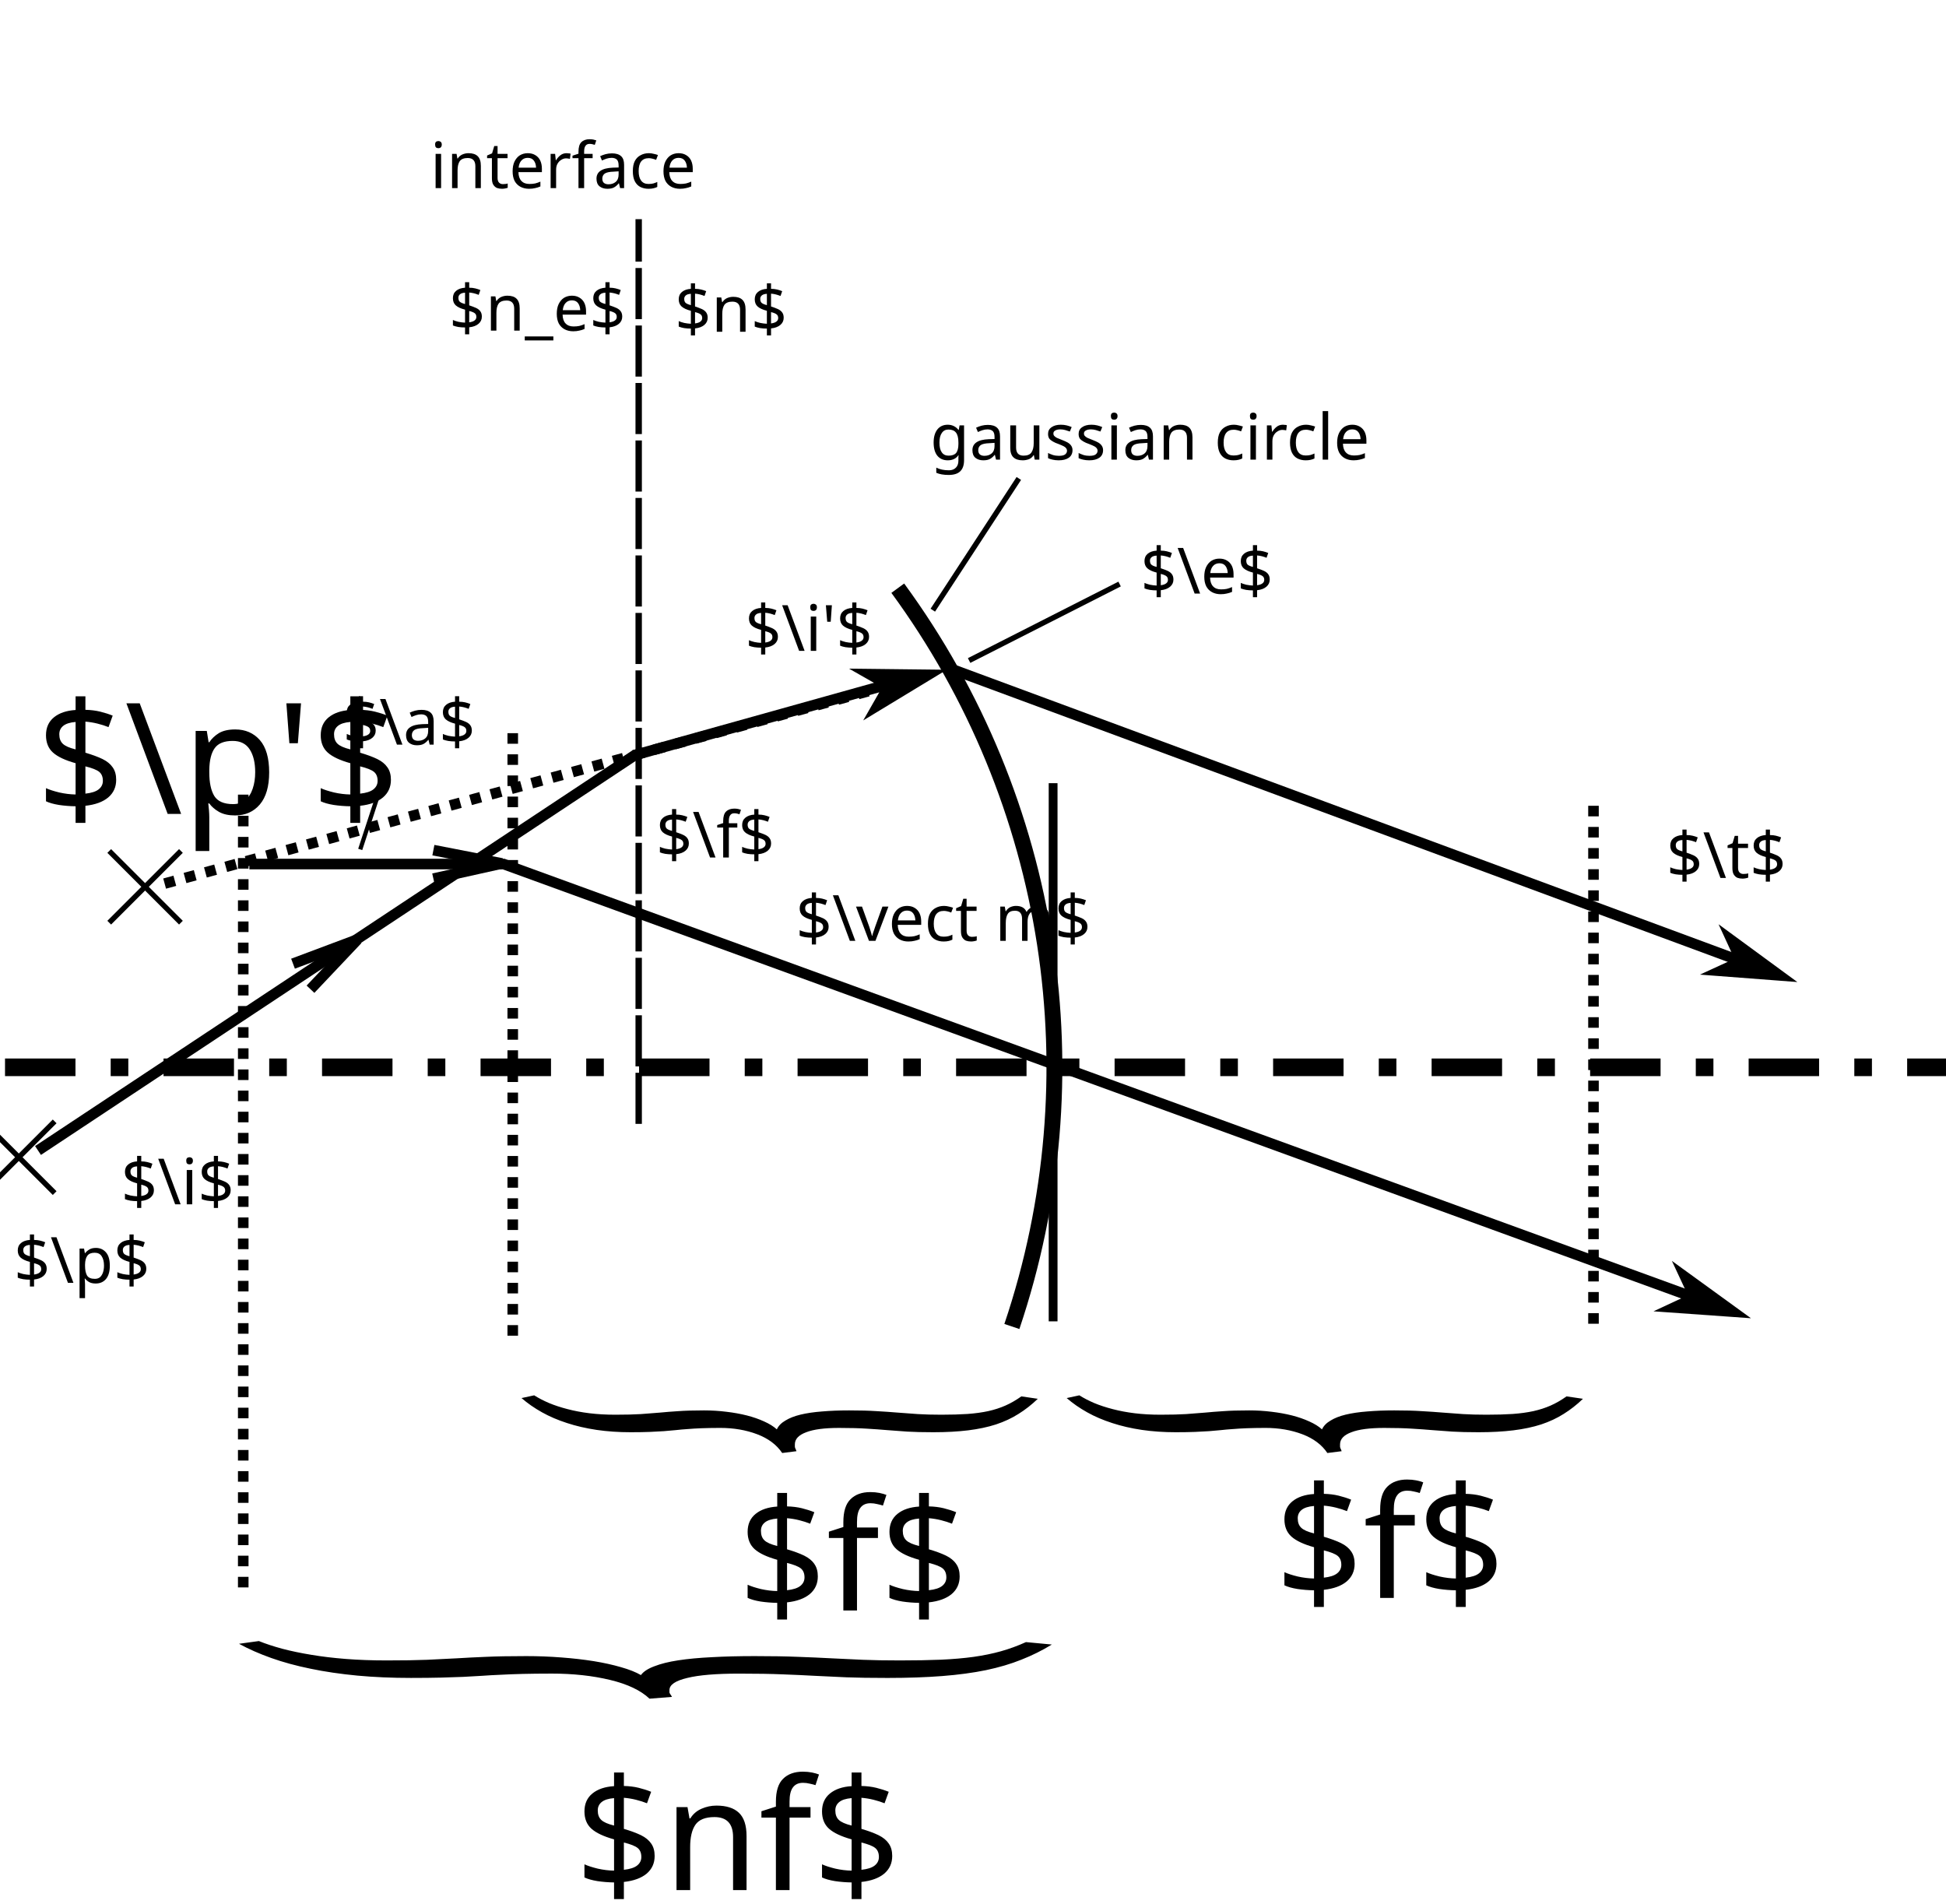
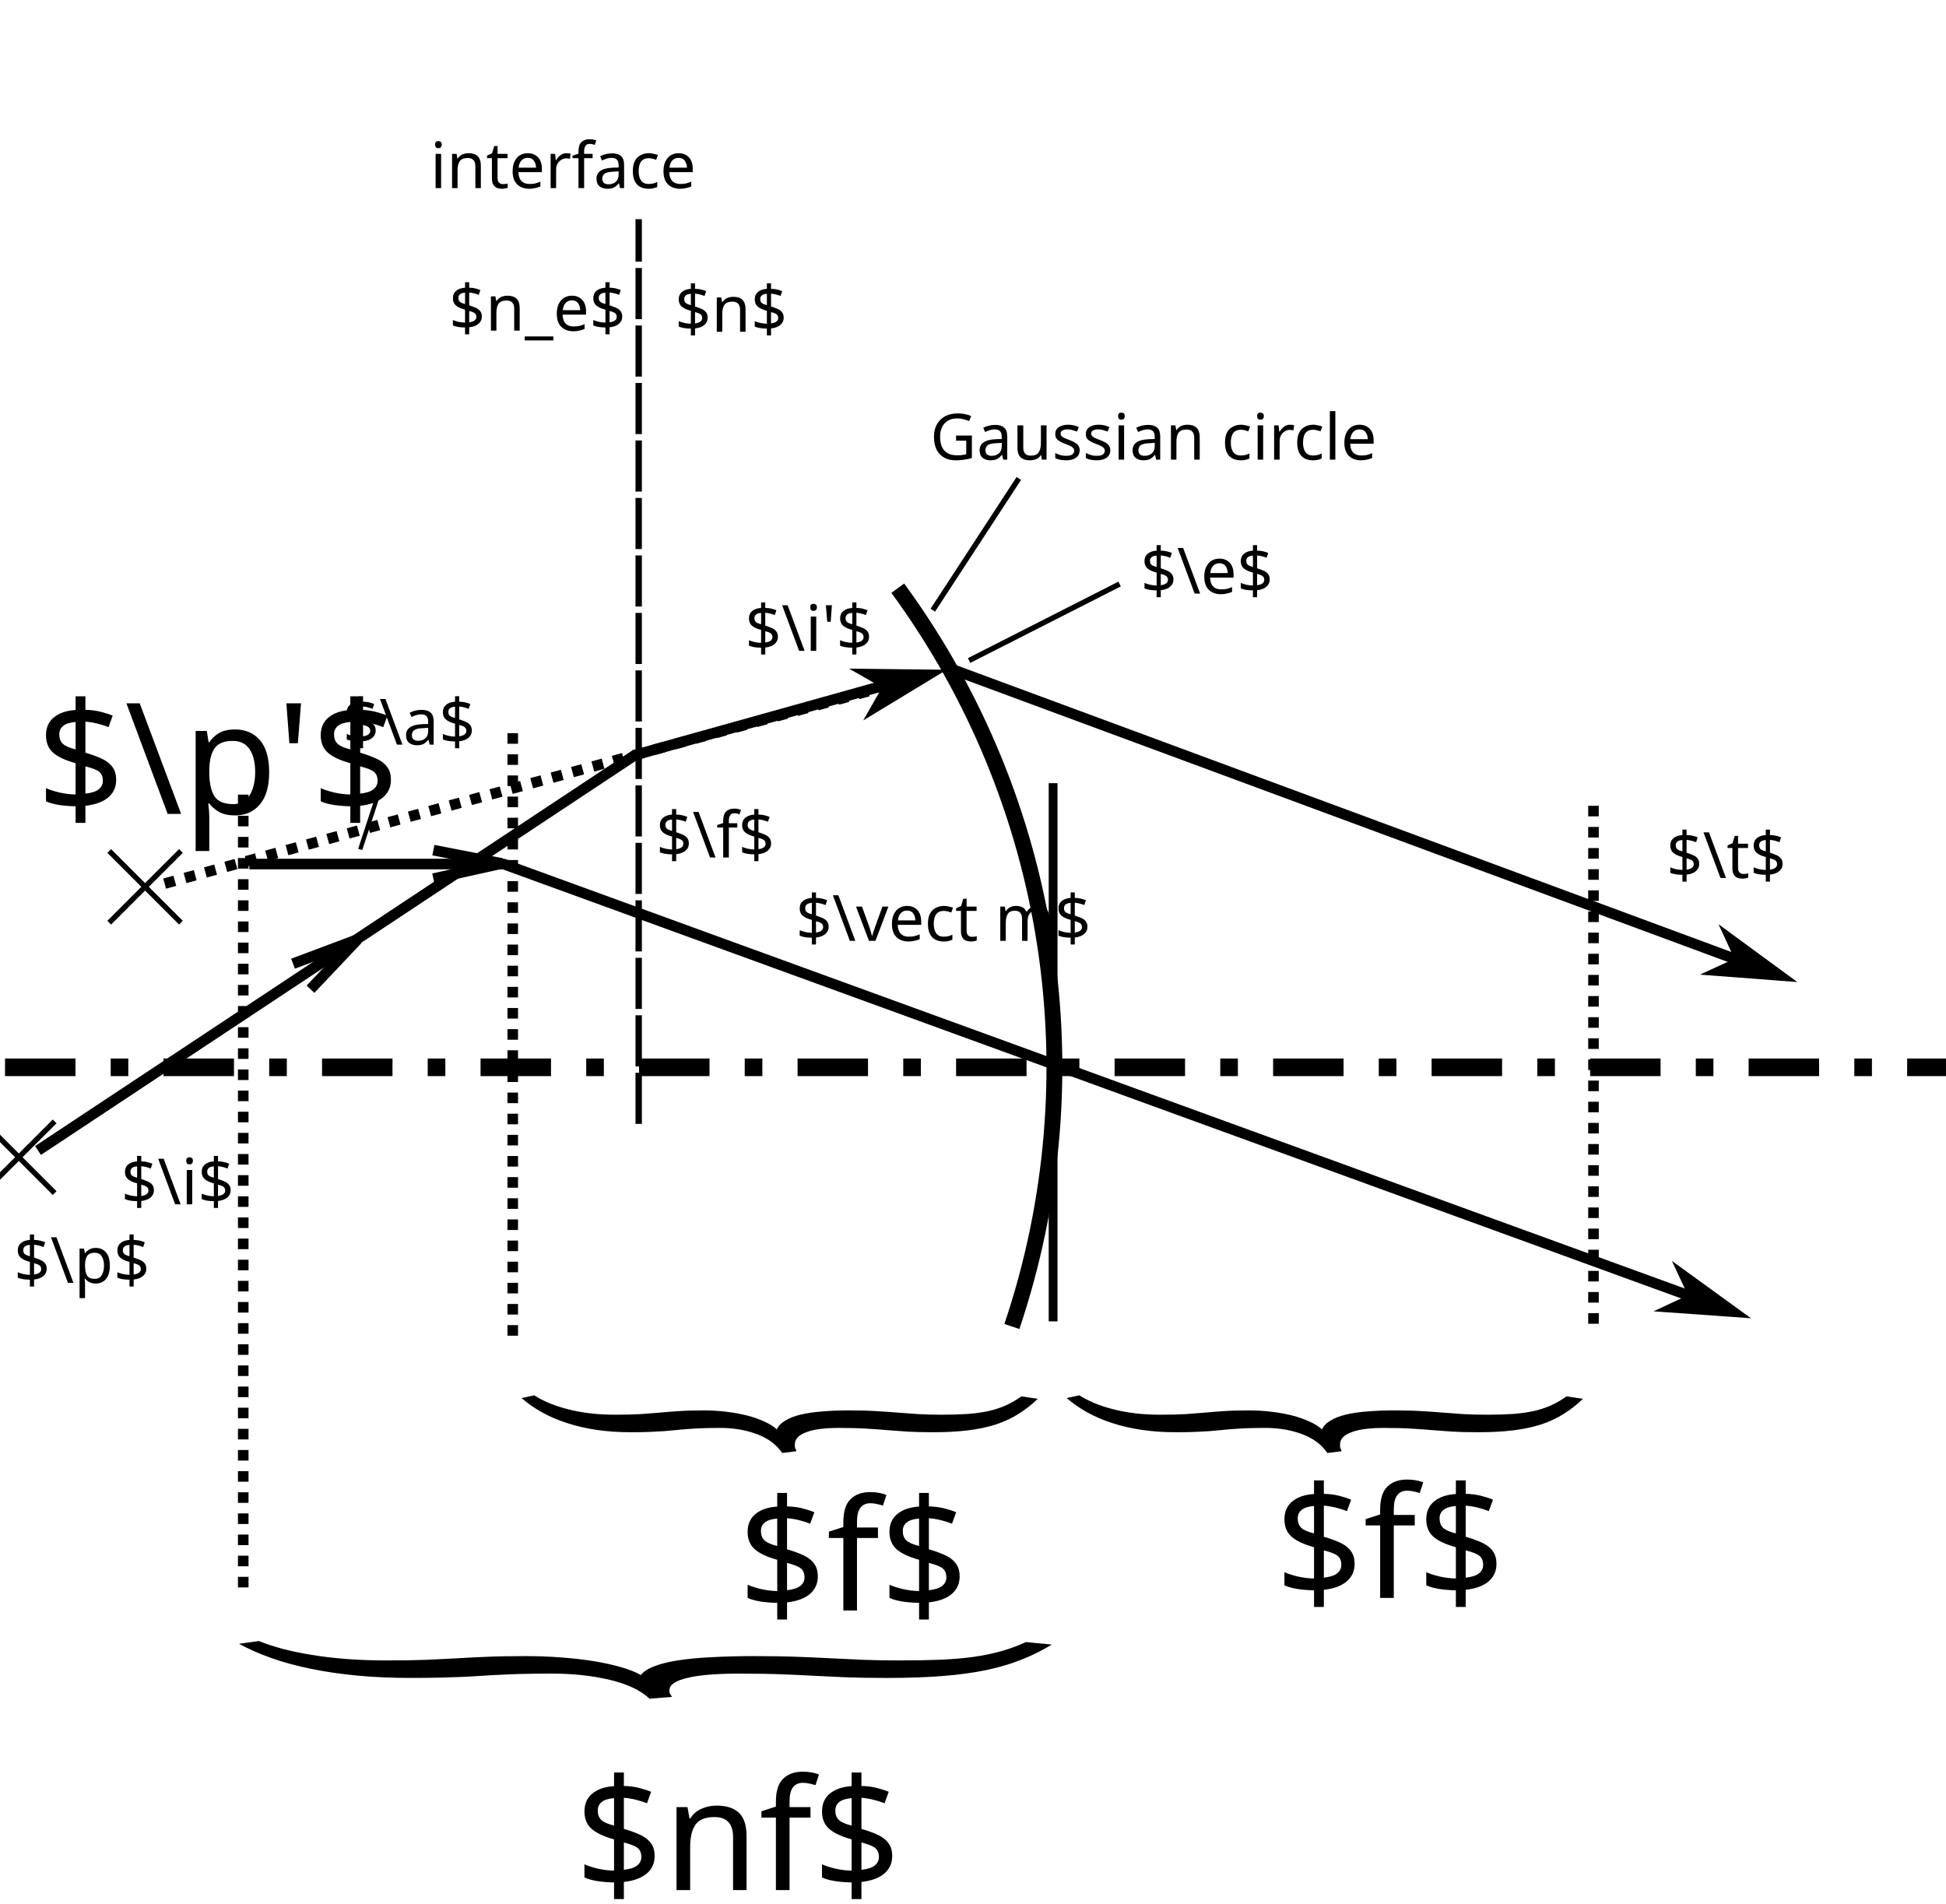
<svg xmlns="http://www.w3.org/2000/svg" width="182.813" height="178.792" id="svg2" version="1.1">
  <defs id="defs4">
    <marker orient="auto" refY="0" refX="0" id="Arrow1Mend" style="overflow:visible">
      <path id="path3829" d="M 0,0 5,-5 -12.5,0 5,5 0,0 z" style="fill-rule:evenodd;stroke:#000000;stroke-width:1pt;marker-start:none" transform="matrix(-0.4,0,0,-0.4,-4,0)" />
    </marker>
  </defs>
  <g id="layer1" transform="translate(-51.99928,-797.4645)" style="display:inline">
    <path style="fill:none;stroke:#000000;stroke-width:0.614;stroke-miterlimit:4;stroke-opacity:1;stroke-dasharray:none;stroke-dashoffset:0" id="path2985" d="m 78.574,58.6 c 6.039,8.249 7.688,18.921 4.421,28.608" transform="matrix(2.424635,0,0,2.424355,-54.17475,710.6525)" />
    <path style="fill:none;stroke:#000000;stroke-width:1.655;stroke-linecap:butt;stroke-linejoin:miter;stroke-miterlimit:4;stroke-opacity:1;stroke-dasharray:6.618, 3.309, 1.655, 3.309;stroke-dashoffset:0" d="m 52.471,897.729 182.34,0" id="path2987" />
    <path style="fill:none;stroke:#000000;stroke-width:0.827;stroke-linecap:butt;stroke-linejoin:miter;stroke-miterlimit:4;stroke-opacity:1;stroke-dasharray:none" d="m 150.932,871.037 0,50.556" id="path2989" />
    <path style="fill:none;stroke:#000000;stroke-width:0.993;stroke-linecap:butt;stroke-linejoin:miter;stroke-miterlimit:4;stroke-opacity:1;stroke-dasharray:0.993, 0.993;stroke-dashoffset:0" d="m 74.85,872.113 0,74.813" id="path3155" />
    <path style="fill:none;stroke:#000000;stroke-width:0.993;stroke-linecap:butt;stroke-linejoin:miter;stroke-miterlimit:4;stroke-opacity:1;stroke-dasharray:0.993, 0.993;stroke-dashoffset:0" d="m 201.696,873.161 0,49.227" id="path3163" />
    <path style="fill:none;stroke:#000000;stroke-width:0.993;stroke-linecap:butt;stroke-linejoin:miter;stroke-miterlimit:4;stroke-opacity:1;stroke-dasharray:0.993, 0.993;stroke-dashoffset:0" d="m 100.168,866.34 0,56.639" id="path3163-4" />
    <path style="fill:none;stroke:#000000;stroke-width:0.993;stroke-linecap:butt;stroke-linejoin:miter;stroke-miterlimit:4;stroke-opacity:1;stroke-dasharray:0.993,0.993;marker-end:url(#Arrow1Mend);stroke-dashoffset:0" d="M 67.465,880.469 139.053,860.898" id="path3786" />
    <path style="fill:none;stroke:#000000;stroke-width:0.993;stroke-linecap:butt;stroke-linejoin:miter;stroke-miterlimit:4;stroke-opacity:1;stroke-dasharray:none;marker-mid:none;marker-end:url(#Arrow1Mend)" d="m 75.425,878.632 23.88,0 115.346,42" id="path3788" />
    <path style="fill:none;stroke:#000000;stroke-width:0.993;stroke-linecap:butt;stroke-linejoin:miter;stroke-miterlimit:4;stroke-opacity:1;stroke-dasharray:none;marker-end:url(#Arrow1Mend)" d="m 141.249,860.265 77.764,28.775" id="path3790" />
    <g id="g4463" transform="matrix(2.424635,0,0,2.424355,-41.52629,-1408.486)">
      <path id="path4443" d="m 42.805,942.887 2.778,2.778" style="fill:none;stroke:#000000;stroke-width:0.205;stroke-linecap:butt;stroke-linejoin:miter;stroke-miterlimit:4;stroke-opacity:1;stroke-dasharray:none" />
      <path id="path4443-7" d="m 45.583,942.887 -2.778,2.778" style="fill:none;stroke:#000000;stroke-width:0.205;stroke-linecap:butt;stroke-linejoin:miter;stroke-miterlimit:4;stroke-opacity:1;stroke-dasharray:none;display:inline" />
    </g>
    <text xml:space="preserve" style="font-size:14.547px;font-style:normal;font-variant:normal;font-weight:normal;font-stretch:normal;line-height:125%;letter-spacing:0px;word-spacing:0px;fill:#000000;fill-opacity:1;stroke:none;font-family:Gentium;-inkscape-font-specification:Gentium" x="55.412" y="873.976" id="text4467" transform="scale(1.000058,0.9999423)">
      <tspan id="tspan4469" x="55.412" y="873.976">$\p'$</tspan>
    </text>
    <g transform="matrix(0,-1.515821,3.877885,0,-50.71099,-1454.315)" style="font-size:13.377px;font-style:normal;font-variant:normal;font-weight:normal;font-stretch:normal;line-height:125%;letter-spacing:0px;word-spacing:0px;fill:#000000;fill-opacity:1;stroke:none;font-family:Gentium;-inkscape-font-specification:Gentium" id="text4471">
      <path d="m -1571.991,39.426 c -0.17,0.105 -0.329,0.224 -0.477,0.359 -0.144,0.135 -0.27,0.285 -0.379,0.451 -0.109,0.161 -0.194,0.337 -0.255,0.529 -0.061,0.192 -0.091,0.401 -0.091,0.627 0,0.253 0.013,0.459 0.039,0.621 0.03,0.161 0.061,0.314 0.091,0.457 0.035,0.139 0.065,0.29 0.091,0.451 0.03,0.161 0.046,0.368 0.046,0.621 0,0.183 -0.028,0.364 -0.085,0.542 -0.052,0.174 -0.129,0.34 -0.229,0.496 -0.1,0.152 -0.224,0.292 -0.372,0.418 -0.144,0.126 -0.307,0.229 -0.49,0.307 0.218,0.039 0.401,0.109 0.549,0.209 0.152,0.096 0.274,0.218 0.366,0.366 0.091,0.148 0.157,0.322 0.196,0.523 0.043,0.196 0.065,0.414 0.065,0.653 0,0.261 -0.015,0.483 -0.046,0.666 -0.026,0.183 -0.057,0.355 -0.091,0.516 -0.031,0.161 -0.061,0.322 -0.091,0.483 -0.026,0.161 -0.039,0.351 -0.039,0.568 0,0.239 0.015,0.451 0.046,0.634 0.035,0.187 0.094,0.355 0.176,0.503 0.087,0.152 0.203,0.292 0.346,0.418 0.148,0.131 0.338,0.259 0.568,0.385 l -0.15,0.398 c -0.366,-0.148 -0.679,-0.305 -0.941,-0.47 -0.261,-0.161 -0.477,-0.342 -0.647,-0.542 -0.166,-0.2 -0.287,-0.425 -0.366,-0.673 -0.078,-0.248 -0.118,-0.529 -0.118,-0.843 0,-0.257 0.013,-0.468 0.039,-0.634 0.03,-0.17 0.061,-0.331 0.091,-0.483 0.035,-0.157 0.065,-0.322 0.091,-0.496 0.03,-0.179 0.046,-0.403 0.046,-0.673 0,-0.353 -0.089,-0.618 -0.268,-0.797 -0.174,-0.183 -0.424,-0.274 -0.751,-0.274 -0.061,4e-6 -0.107,4e-6 -0.137,0 -0.026,4e-6 -0.05,0.002 -0.072,0.006 -0.022,4e-6 -0.048,0.004 -0.078,0.013 -0.026,0.004 -0.072,0.011 -0.137,0.02 l -0.111,-0.346 c 0.514,-0.135 0.901,-0.337 1.163,-0.607 0.261,-0.27 0.392,-0.568 0.392,-0.895 0,-0.174 -0.01,-0.324 -0.02,-0.451 -0.013,-0.126 -0.03,-0.239 -0.052,-0.34 -0.017,-0.104 -0.039,-0.2 -0.065,-0.287 -0.022,-0.091 -0.044,-0.187 -0.065,-0.287 -0.017,-0.1 -0.033,-0.213 -0.046,-0.34 -0.013,-0.131 -0.02,-0.285 -0.02,-0.464 0,-0.292 0.048,-0.566 0.144,-0.823 0.1,-0.261 0.242,-0.501 0.425,-0.718 0.183,-0.222 0.405,-0.425 0.666,-0.607 0.261,-0.183 0.555,-0.348 0.882,-0.496 l 0.17,0.307 0,0" id="path4549" />
    </g>
    <g transform="matrix(0,-1.515821,3.877885,0,-50.71099,-1454.315)" style="font-size:13.377px;font-style:normal;font-variant:normal;font-weight:normal;font-stretch:normal;line-height:125%;letter-spacing:0px;word-spacing:0px;fill:#000000;fill-opacity:1;stroke:none;display:inline;font-family:Gentium;-inkscape-font-specification:Gentium" id="text4471-8">
      <path d="m -1571.991,52.633 c -0.17,0.105 -0.329,0.224 -0.477,0.359 -0.144,0.135 -0.27,0.285 -0.379,0.451 -0.109,0.161 -0.194,0.337 -0.255,0.529 -0.061,0.192 -0.091,0.401 -0.091,0.627 0,0.253 0.013,0.459 0.039,0.621 0.03,0.161 0.061,0.314 0.091,0.457 0.035,0.139 0.065,0.29 0.091,0.451 0.03,0.161 0.046,0.368 0.046,0.621 0,0.183 -0.028,0.364 -0.085,0.542 -0.052,0.174 -0.129,0.34 -0.229,0.496 -0.1,0.152 -0.224,0.292 -0.372,0.418 -0.144,0.126 -0.307,0.229 -0.49,0.307 0.218,0.039 0.401,0.109 0.549,0.209 0.152,0.096 0.274,0.218 0.366,0.366 0.091,0.148 0.157,0.322 0.196,0.523 0.043,0.196 0.065,0.414 0.065,0.653 0,0.261 -0.015,0.483 -0.046,0.666 -0.026,0.183 -0.057,0.355 -0.091,0.516 -0.031,0.161 -0.061,0.322 -0.091,0.483 -0.026,0.161 -0.039,0.351 -0.039,0.568 0,0.239 0.015,0.451 0.046,0.634 0.035,0.187 0.094,0.355 0.176,0.503 0.087,0.152 0.203,0.292 0.346,0.418 0.148,0.131 0.338,0.259 0.568,0.385 l -0.15,0.398 c -0.366,-0.148 -0.679,-0.305 -0.941,-0.47 -0.261,-0.161 -0.477,-0.342 -0.647,-0.542 -0.166,-0.2 -0.287,-0.425 -0.366,-0.673 -0.078,-0.248 -0.118,-0.529 -0.118,-0.843 0,-0.257 0.013,-0.468 0.039,-0.634 0.03,-0.17 0.061,-0.331 0.091,-0.483 0.035,-0.157 0.065,-0.322 0.091,-0.496 0.03,-0.179 0.046,-0.403 0.046,-0.673 0,-0.353 -0.089,-0.618 -0.268,-0.797 -0.174,-0.183 -0.424,-0.274 -0.751,-0.274 -0.061,3e-6 -0.107,3e-6 -0.137,0 -0.026,3e-6 -0.05,0.002 -0.072,0.006 -0.022,4e-6 -0.048,0.004 -0.078,0.013 -0.026,0.004 -0.072,0.011 -0.137,0.02 l -0.111,-0.346 c 0.514,-0.135 0.901,-0.337 1.163,-0.607 0.261,-0.27 0.392,-0.568 0.392,-0.895 0,-0.174 -0.01,-0.324 -0.02,-0.451 -0.013,-0.126 -0.03,-0.239 -0.052,-0.34 -0.017,-0.104 -0.039,-0.2 -0.065,-0.287 -0.022,-0.091 -0.044,-0.187 -0.065,-0.287 -0.017,-0.1 -0.033,-0.213 -0.046,-0.34 -0.013,-0.131 -0.02,-0.285 -0.02,-0.464 0,-0.292 0.048,-0.566 0.144,-0.823 0.1,-0.261 0.242,-0.501 0.425,-0.718 0.183,-0.222 0.405,-0.425 0.666,-0.607 0.261,-0.183 0.555,-0.348 0.882,-0.496 l 0.17,0.307 0,0" id="path4552" />
    </g>
    <g transform="matrix(0,-1.208073,4.865749,0,-50.71099,-1454.315)" style="font-size:16.784px;font-style:normal;font-variant:normal;font-weight:normal;font-stretch:normal;line-height:125%;letter-spacing:0px;word-spacing:0px;fill:#000000;fill-opacity:1;stroke:none;display:inline;font-family:Gentium;-inkscape-font-specification:Gentium" id="text4471-5">
      <path d="m -1991.552,26.106 c -0.213,0.131 -0.412,0.281 -0.598,0.451 -0.18,0.169 -0.339,0.358 -0.475,0.565 -0.137,0.202 -0.243,0.423 -0.32,0.664 -0.076,0.24 -0.115,0.503 -0.115,0.787 0,0.317 0.016,0.576 0.049,0.779 0.038,0.202 0.076,0.393 0.115,0.574 0.044,0.175 0.082,0.363 0.115,0.565 0.038,0.202 0.057,0.462 0.057,0.779 0,0.229 -0.035,0.456 -0.106,0.68 -0.066,0.219 -0.161,0.426 -0.287,0.623 -0.126,0.191 -0.281,0.366 -0.467,0.525 -0.18,0.158 -0.385,0.287 -0.615,0.385 0.273,0.049 0.503,0.137 0.688,0.262 0.191,0.12 0.344,0.273 0.459,0.459 0.115,0.186 0.197,0.404 0.246,0.656 0.055,0.246 0.082,0.519 0.082,0.82 0,0.328 -0.019,0.606 -0.057,0.836 -0.033,0.229 -0.071,0.445 -0.115,0.647 -0.038,0.202 -0.076,0.404 -0.115,0.606 -0.033,0.202 -0.049,0.44 -0.049,0.713 0,0.301 0.019,0.565 0.057,0.795 0.044,0.235 0.117,0.445 0.221,0.631 0.109,0.191 0.254,0.366 0.434,0.525 0.186,0.164 0.423,0.325 0.713,0.484 l -0.189,0.5 c -0.459,-0.186 -0.852,-0.382 -1.18,-0.59 -0.328,-0.202 -0.598,-0.429 -0.811,-0.68 -0.208,-0.251 -0.361,-0.533 -0.459,-0.844 -0.098,-0.311 -0.148,-0.664 -0.148,-1.057 0,-0.322 0.016,-0.587 0.049,-0.795 0.038,-0.213 0.076,-0.415 0.115,-0.606 0.044,-0.197 0.082,-0.404 0.115,-0.623 0.038,-0.224 0.057,-0.505 0.057,-0.844 0,-0.443 -0.112,-0.776 -0.336,-1 -0.218,-0.229 -0.533,-0.344 -0.942,-0.344 -0.076,5e-6 -0.134,5e-6 -0.172,0 -0.033,5e-6 -0.063,0.003 -0.09,0.008 -0.027,5e-6 -0.06,0.005 -0.098,0.016 -0.033,0.005 -0.09,0.014 -0.172,0.025 l -0.139,-0.434 c 0.645,-0.169 1.131,-0.423 1.459,-0.762 0.328,-0.339 0.492,-0.713 0.492,-1.123 0,-0.219 -0.01,-0.407 -0.025,-0.565 -0.016,-0.158 -0.038,-0.3 -0.066,-0.426 -0.022,-0.131 -0.049,-0.251 -0.082,-0.361 -0.027,-0.115 -0.055,-0.235 -0.082,-0.361 -0.022,-0.126 -0.041,-0.268 -0.057,-0.426 -0.016,-0.164 -0.025,-0.358 -0.025,-0.582 0,-0.366 0.06,-0.71 0.18,-1.033 0.126,-0.328 0.303,-0.628 0.533,-0.902 0.229,-0.279 0.508,-0.533 0.836,-0.762 0.328,-0.229 0.697,-0.437 1.106,-0.623 l 0.213,0.385 0,0" id="path4555" />
    </g>
    <text xml:space="preserve" style="font-size:14.547px;font-style:normal;font-variant:normal;font-weight:normal;font-stretch:normal;line-height:125%;letter-spacing:0px;word-spacing:0px;fill:#000000;fill-opacity:1;stroke:none;font-family:Gentium;-inkscape-font-specification:Gentium" x="121.321" y="948.813" id="text4517" transform="scale(1.000058,0.9999423)">
      <tspan id="tspan4519" x="121.321" y="948.813">$f$</tspan>
    </text>
    <text xml:space="preserve" style="font-size:14.547px;font-style:normal;font-variant:normal;font-weight:normal;font-stretch:normal;line-height:125%;letter-spacing:0px;word-spacing:0px;fill:#000000;fill-opacity:1;stroke:none;font-family:Gentium;-inkscape-font-specification:Gentium" x="171.748" y="947.631" id="text4521" transform="scale(1.000058,0.9999423)">
      <tspan id="tspan4523" x="171.748" y="947.631">$f$</tspan>
    </text>
    <text xml:space="preserve" style="font-size:14.547px;font-style:normal;font-variant:normal;font-weight:normal;font-stretch:normal;line-height:125%;letter-spacing:0px;word-spacing:0px;fill:#000000;fill-opacity:1;stroke:none;font-family:Gentium;-inkscape-font-specification:Gentium" x="105.992" y="975.077" id="text4525" transform="scale(1.000058,0.9999423)">
      <tspan id="tspan4527" x="105.992" y="975.077">$nf$</tspan>
    </text>
    <text xml:space="preserve" style="font-size:6px;font-style:normal;font-variant:normal;font-weight:normal;font-stretch:normal;line-height:125%;letter-spacing:0px;word-spacing:0px;fill:#000000;fill-opacity:1;stroke:none;font-family:Gentium;-inkscape-font-specification:Gentium" x="139.377" y="840.644" id="text3069">
-       <tspan id="tspan3071" x="139.377" y="840.644">gaussian circle</tspan>
+       <tspan id="tspan3071" x="139.377" y="840.644">Gaussian circle</tspan>
    </text>
    <path style="fill:none;stroke:#000000;stroke-width:0.5;stroke-linecap:butt;stroke-linejoin:miter;stroke-miterlimit:4;stroke-opacity:1;stroke-dasharray:none" d="m 147.711,842.412 -8.081,12.374" id="path3073" />
    <text xml:space="preserve" style="font-size:6px;font-style:normal;font-variant:normal;font-weight:normal;font-stretch:normal;line-height:125%;letter-spacing:0px;word-spacing:0px;fill:#000000;fill-opacity:1;stroke:none;font-family:Gentium;-inkscape-font-specification:Gentium" x="121.986" y="858.605" id="text3015">
      <tspan id="tspan3017" x="121.986" y="858.605">$\i'$</tspan>
    </text>
    <text xml:space="preserve" style="font-size:6px;font-style:normal;font-variant:normal;font-weight:normal;font-stretch:normal;line-height:125%;letter-spacing:0px;word-spacing:0px;fill:#000000;fill-opacity:1;stroke:none;font-family:Gentium;-inkscape-font-specification:Gentium" x="208.537" y="879.94" id="text3019">
      <tspan id="tspan3021" x="208.537" y="879.94">$\t$</tspan>
    </text>
    <text xml:space="preserve" style="font-size:6px;font-style:normal;font-variant:normal;font-weight:normal;font-stretch:normal;line-height:125%;letter-spacing:0px;word-spacing:0px;fill:#000000;fill-opacity:1;stroke:none;font-family:Gentium;-inkscape-font-specification:Gentium" x="84.198" y="867.413" id="text3023">
      <tspan id="tspan3025" x="84.198" y="867.413">$\a$</tspan>
    </text>
    <text xml:space="preserve" style="font-size:6px;font-style:normal;font-variant:normal;font-weight:normal;font-stretch:normal;line-height:125%;letter-spacing:0px;word-spacing:0px;fill:#000000;fill-opacity:1;stroke:none;font-family:Gentium;-inkscape-font-specification:Gentium" x="126.751" y="885.848" id="text3027">
      <tspan id="tspan3029" x="126.751" y="885.848">$\vect m$</tspan>
    </text>
    <path style="fill:none;stroke:#000000;stroke-width:1px;stroke-linecap:butt;stroke-linejoin:miter;stroke-opacity:1" d="m 40.714,79.864 6.429,1.25 -6.429,1.429" id="path4351" transform="translate(51.99928,797.4645)" />
    <text xml:space="preserve" style="font-size:6px;font-style:normal;font-variant:normal;font-weight:normal;font-stretch:normal;line-height:125%;letter-spacing:0px;word-spacing:0px;fill:#000000;fill-opacity:1;stroke:none;font-family:Gentium;-inkscape-font-specification:Gentium" x="159.142" y="853.221" id="text4410">
      <tspan id="tspan4412" x="159.142" y="853.221">$\e$</tspan>
    </text>
    <path style="fill:none;stroke:#000000;stroke-width:0.5;stroke-linecap:butt;stroke-linejoin:miter;stroke-opacity:1" d="m 91.041,62.05 14.138,-7.186" id="path4414" transform="translate(51.99928,797.4645)" />
    <path style="fill:none;stroke:#000000;stroke-width:0.6;stroke-linecap:butt;stroke-linejoin:miter;stroke-miterlimit:4;stroke-opacity:1;stroke-dasharray:4.8, 0.6;stroke-dashoffset:0" d="M 60,105.578 60,20.59" id="path4523" transform="translate(51.99928,797.4645)" />
    <path style="fill:none;stroke:#000000;stroke-width:1px;stroke-linecap:butt;stroke-linejoin:miter;stroke-opacity:1" d="M 3.571,108.078 59.643,70.935 83.929,64.149" id="path4525" transform="translate(51.99928,797.4645)" />
    <text xml:space="preserve" style="font-size:6px;font-style:normal;font-variant:normal;font-weight:normal;font-stretch:normal;line-height:125%;letter-spacing:0px;word-spacing:0px;fill:#000000;fill-opacity:1;stroke:none;font-family:Gentium;-inkscape-font-specification:Gentium" x="53.294" y="917.978" id="text4527">
      <tspan id="tspan4529" x="53.294" y="917.978">$\p$</tspan>
    </text>
    <g style="display:inline" id="g4463-4" transform="matrix(2.424635,0,0,2.424355,-53.38771,-1383.083)">
      <path id="path4443-78" d="m 42.805,942.887 2.778,2.778" style="fill:none;stroke:#000000;stroke-width:0.205;stroke-linecap:butt;stroke-linejoin:miter;stroke-miterlimit:4;stroke-opacity:1;stroke-dasharray:none" />
      <path id="path4443-7-4" d="m 45.583,942.887 -2.778,2.778" style="fill:none;stroke:#000000;stroke-width:0.205;stroke-linecap:butt;stroke-linejoin:miter;stroke-miterlimit:4;stroke-opacity:1;stroke-dasharray:none;display:inline" />
    </g>
    <path style="fill:none;stroke:#000000;stroke-width:0.4;stroke-linecap:butt;stroke-linejoin:miter;stroke-opacity:1;stroke-miterlimit:4;stroke-dasharray:none" d="M 36.239,72.474 33.84,79.797" id="path4574" transform="translate(51.99928,797.4645)" />
    <path style="fill:none;stroke:#000000;stroke-width:1px;stroke-linecap:butt;stroke-linejoin:miter;stroke-opacity:1" d="m 27.527,90.53 6.061,-2.273 -4.419,4.672" id="path4595" transform="translate(51.99928,797.4645)" />
    <text xml:space="preserve" style="font-size:6px;font-style:normal;font-variant:normal;font-weight:normal;font-stretch:normal;line-height:125%;letter-spacing:0px;word-spacing:0px;fill:#000000;fill-opacity:1;stroke:none;font-family:Gentium;-inkscape-font-specification:Gentium" x="63.363" y="910.597" id="text4597">
      <tspan id="tspan4599" x="63.363" y="910.597">$\i$</tspan>
    </text>
    <text xml:space="preserve" style="font-size:6px;font-style:normal;font-variant:normal;font-weight:normal;font-stretch:normal;line-height:125%;letter-spacing:0px;word-spacing:0px;fill:#000000;fill-opacity:1;stroke:none;font-family:Gentium;-inkscape-font-specification:Gentium" x="92.405" y="815.138" id="text4677">
      <tspan id="tspan4679" x="92.405" y="815.138">interface</tspan>
    </text>
    <text xml:space="preserve" style="font-size:6px;font-style:normal;font-variant:normal;font-weight:normal;font-stretch:normal;line-height:125%;letter-spacing:0px;word-spacing:0px;fill:#000000;fill-opacity:1;stroke:none;font-family:Gentium;-inkscape-font-specification:Gentium" x="94.173" y="828.522" id="text4681">
      <tspan id="tspan4683" x="94.173" y="828.522">$n_e$</tspan>
    </text>
    <text xml:space="preserve" style="font-size:6px;font-style:normal;font-variant:normal;font-weight:normal;font-stretch:normal;line-height:125%;letter-spacing:0px;word-spacing:0px;fill:#000000;fill-opacity:1;stroke:none;font-family:Gentium;-inkscape-font-specification:Gentium" x="115.386" y="828.628" id="text4685">
      <tspan id="tspan4687" x="115.386" y="828.628">$n$</tspan>
    </text>
    <text xml:space="preserve" style="font-size:6px;font-style:normal;font-variant:normal;font-weight:normal;font-stretch:normal;line-height:125%;letter-spacing:0px;word-spacing:0px;fill:#000000;fill-opacity:1;stroke:none;font-family:Gentium;-inkscape-font-specification:Gentium" x="113.619" y="878.02" id="text4765">
      <tspan id="tspan4767" x="113.619" y="878.02">$\f$</tspan>
    </text>
  </g>
  <g id="layer2" style="display:none" transform="translate(-51.99928,77.7323)">
    <path style="fill:none;stroke:#000000;stroke-width:0.162;stroke-miterlimit:4;stroke-opacity:1;stroke-dasharray:none;stroke-dashoffset:0" id="path2990" d="m 106.066,65.038 c 0,6.276 -5.088,11.364 -11.364,11.364 -6.276,0 -11.364,-5.088 -11.364,-11.364 0,-6.276 5.088,-11.364 11.364,-11.364 6.276,0 11.364,5.088 11.364,11.364 z" transform="matrix(1.855556,0,0,1.855556,-92.56016,-44.23134)" />
  </g>
</svg>
